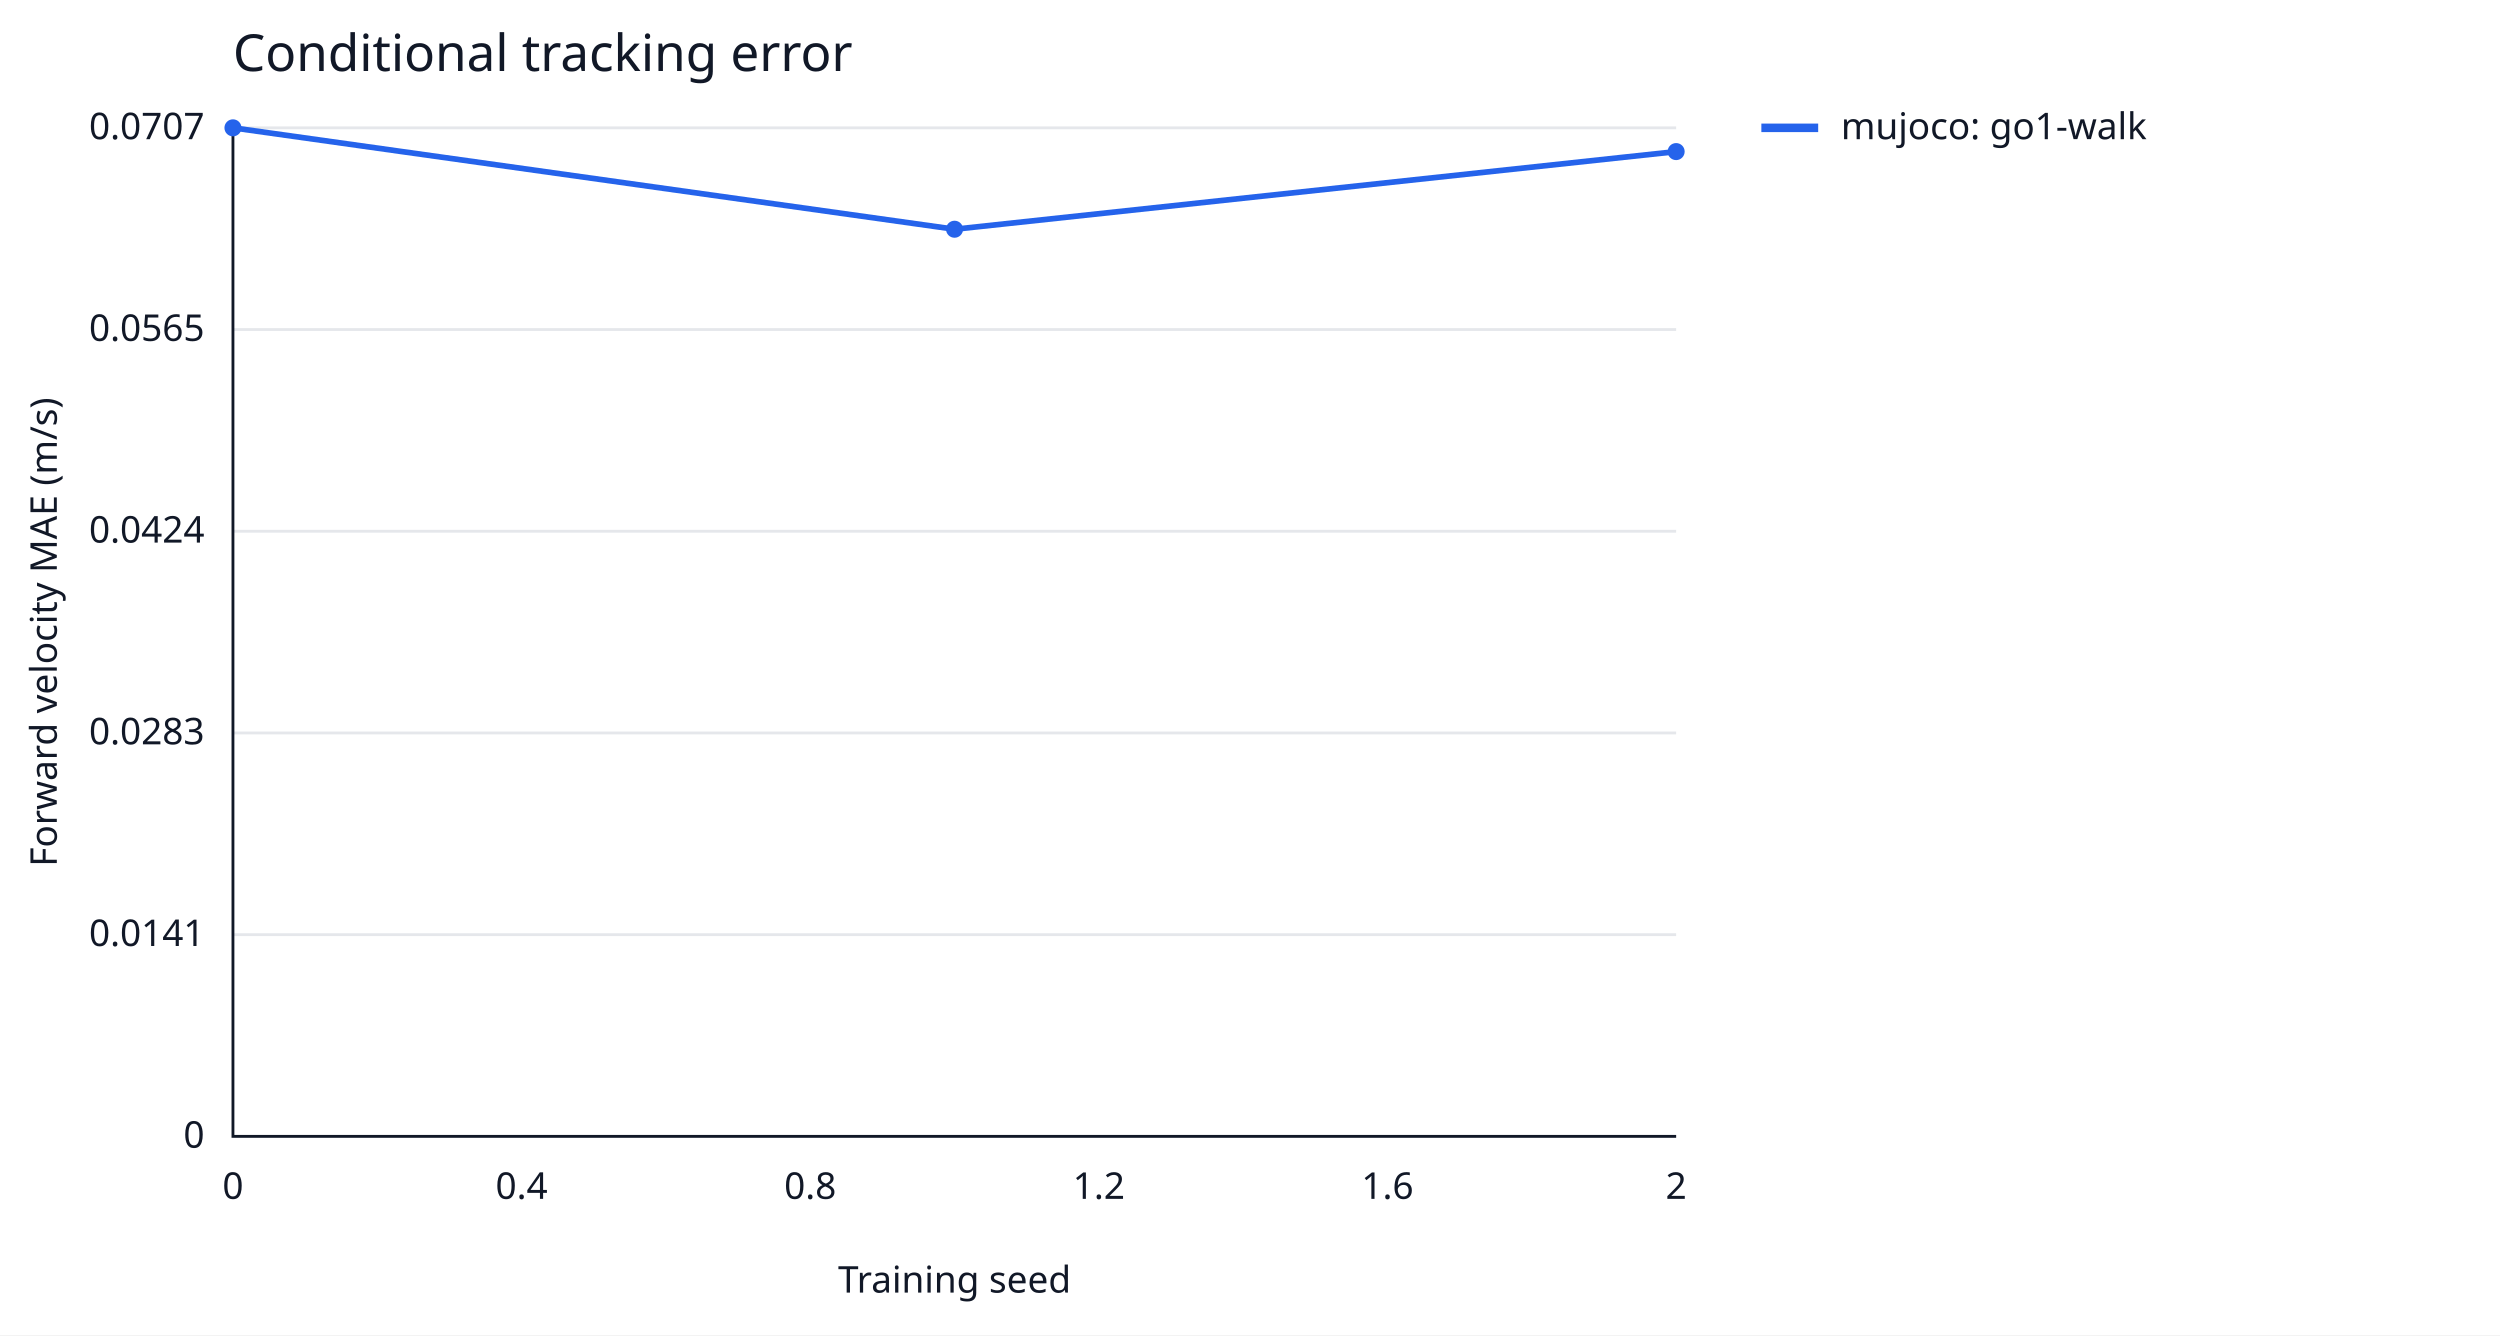
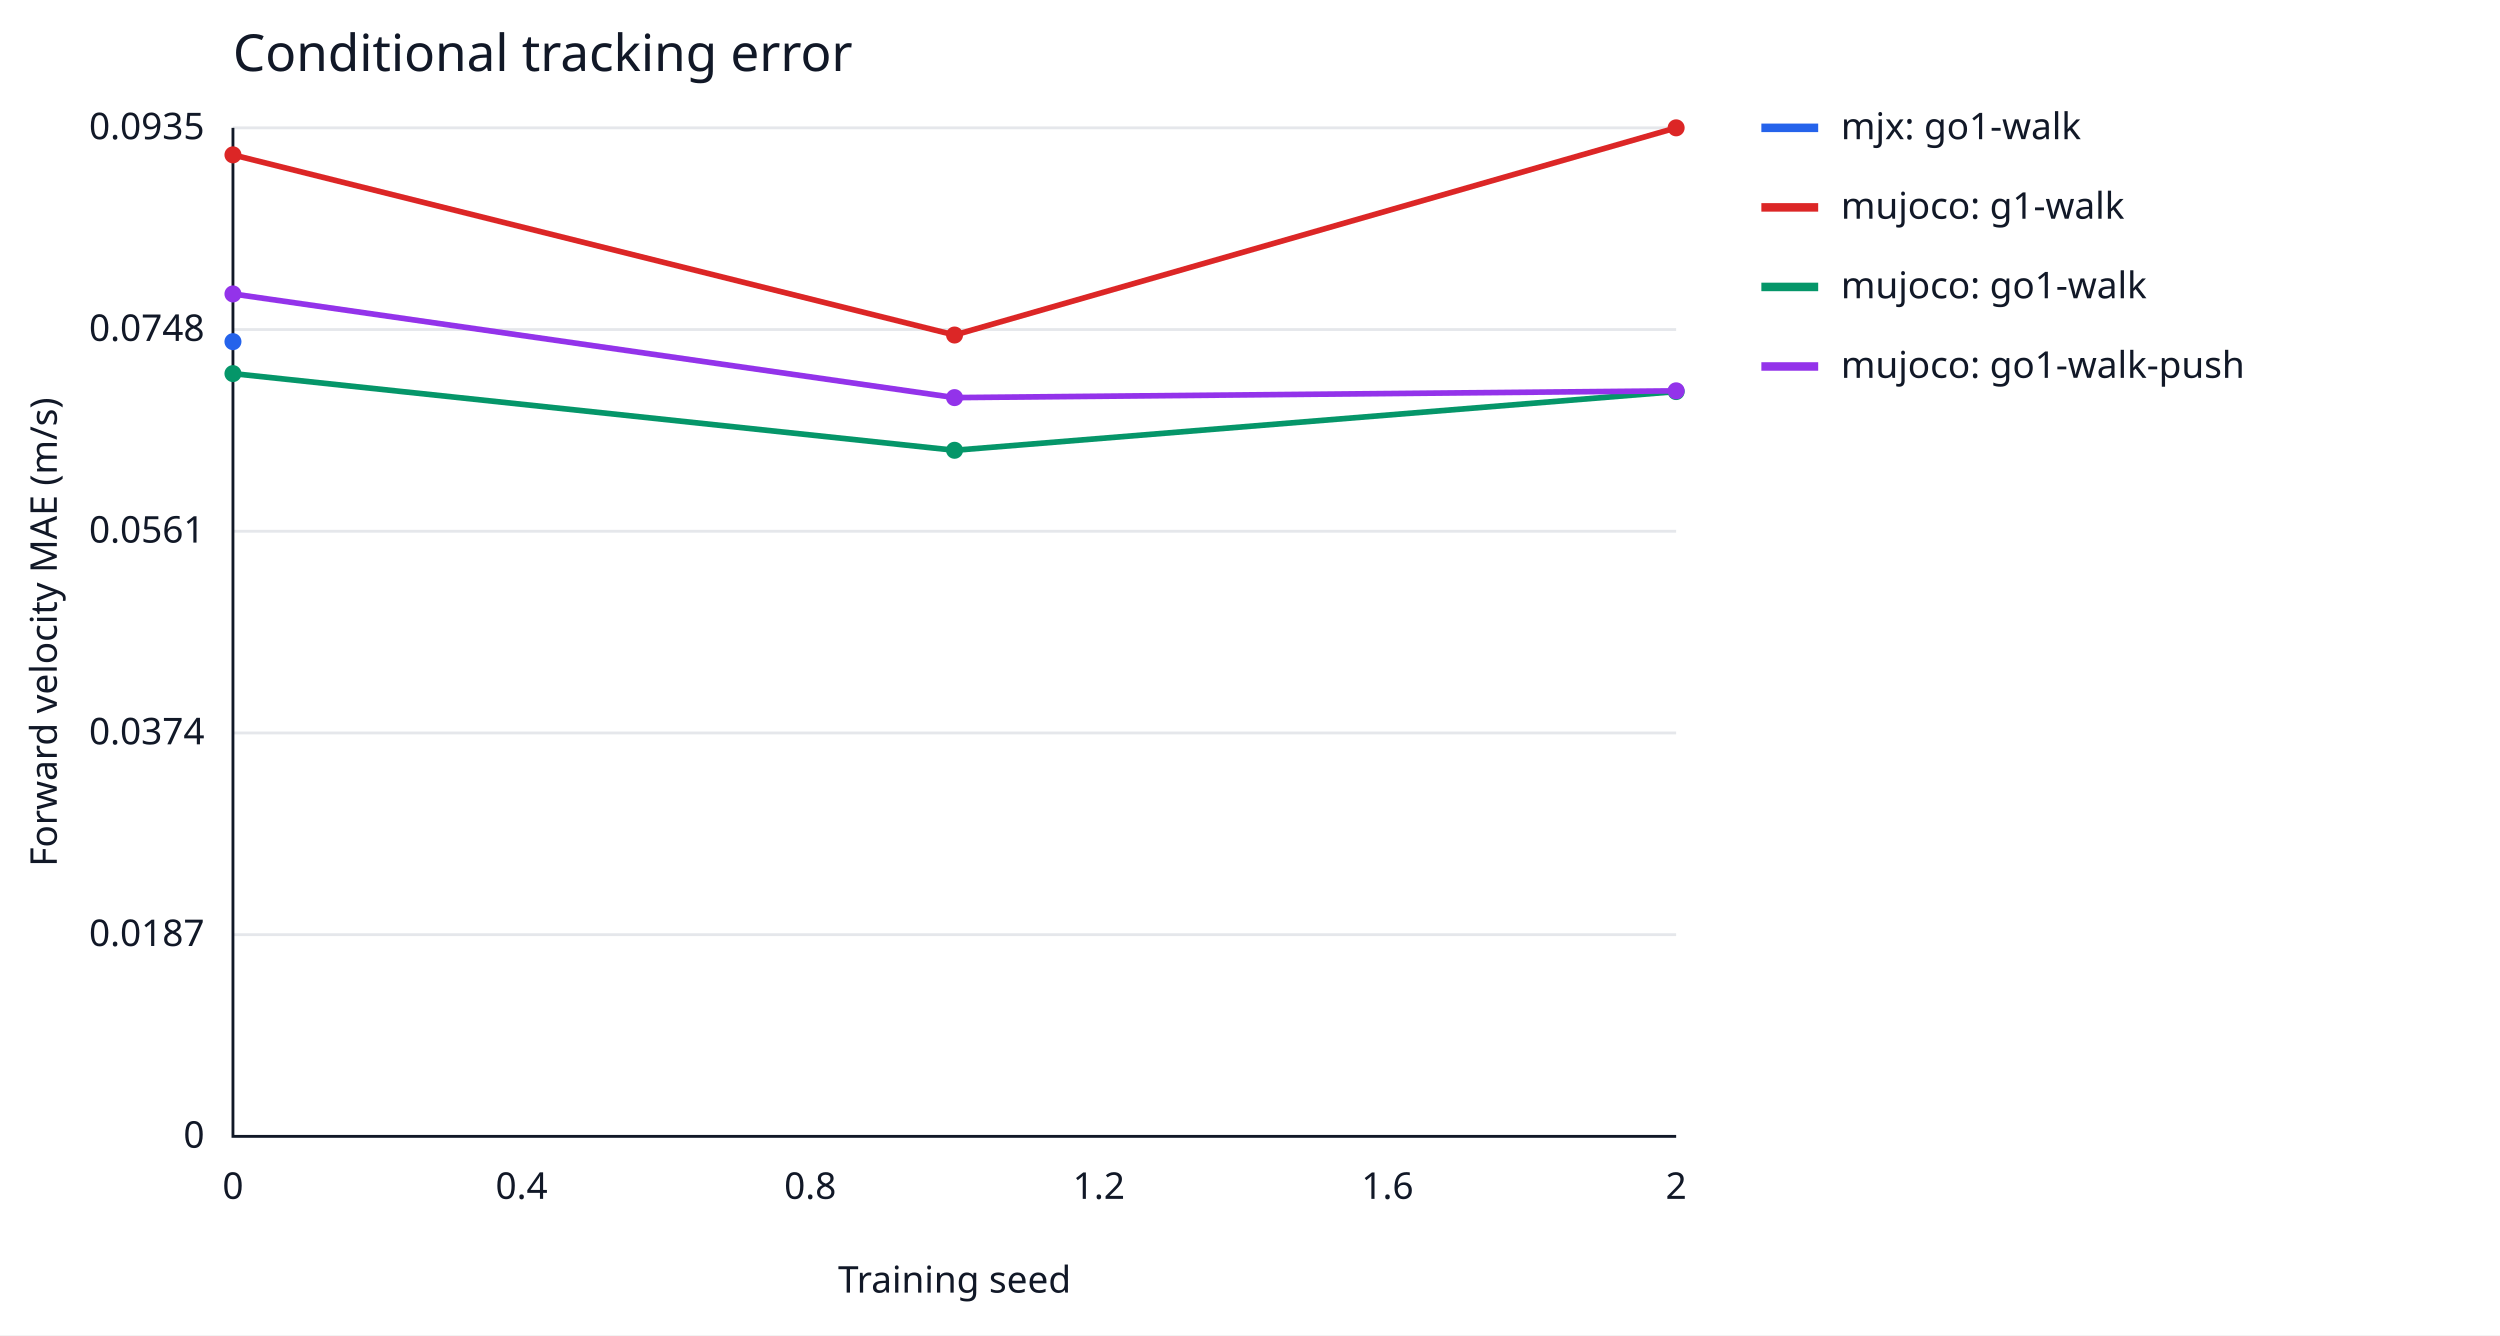
<svg xmlns="http://www.w3.org/2000/svg" width="880" height="470" viewBox="0 0 880 470">
  <rect width="100%" height="100%" fill="white" />
  <g font-family="sans-serif" font-size="13" fill="#111827">
    <text x="82" y="25" font-size="18">Conditional tracking error</text>
    <path d="M 82 400.00 H 590" stroke="#e5e7eb" />
    <text x="72" y="404.00" text-anchor="end">0</text>
    <text x="82.00" y="422" text-anchor="middle">0</text>
    <path d="M 82 329.00 H 590" stroke="#e5e7eb" />
-     <text x="72" y="333.00" text-anchor="end">0.0141</text>
+     <text x="72" y="333.00" text-anchor="end">0.0187</text>
    <text x="183.60" y="422" text-anchor="middle">0.4</text>
    <path d="M 82 258.00 H 590" stroke="#e5e7eb" />
-     <text x="72" y="262.00" text-anchor="end">0.0283</text>
+     <text x="72" y="262.00" text-anchor="end">0.0374</text>
    <text x="285.20" y="422" text-anchor="middle">0.8</text>
    <path d="M 82 187.00 H 590" stroke="#e5e7eb" />
-     <text x="72" y="191.00" text-anchor="end">0.0424</text>
+     <text x="72" y="191.00" text-anchor="end">0.0561</text>
    <text x="386.80" y="422" text-anchor="middle">1.2</text>
    <path d="M 82 116.00 H 590" stroke="#e5e7eb" />
-     <text x="72" y="120.00" text-anchor="end">0.0565</text>
+     <text x="72" y="120.00" text-anchor="end">0.0748</text>
    <text x="488.40" y="422" text-anchor="middle">1.6</text>
    <path d="M 82 45.00 H 590" stroke="#e5e7eb" />
-     <text x="72" y="49.00" text-anchor="end">0.0707</text>
+     <text x="72" y="49.00" text-anchor="end">0.0935</text>
    <text x="590.00" y="422" text-anchor="middle">2</text>
    <path d="M 82 45 V 400 H 590" fill="none" stroke="#111827" />
-     <polyline points="82.00,45.00 336.00,80.69 590.00,53.36" fill="none" stroke="#2563eb" stroke-width="2" />
-     <circle cx="82.00" cy="45.00" r="3" fill="#2563eb" />
-     <circle cx="336.00" cy="80.69" r="3" fill="#2563eb" />
-     <circle cx="590.00" cy="53.36" r="3" fill="#2563eb" />
+     <polyline points="82.00,120.26" fill="none" stroke="#2563eb" stroke-width="2" />
+     <circle cx="82.00" cy="120.26" r="3" fill="#2563eb" />
    <path d="M 620 45 H 640" stroke="#2563eb" stroke-width="3" />
-     <text x="648" y="49">mujoco: go1-walk</text>
+     <text x="648" y="49">mjx: go1-walk</text>
+     <polyline points="82.00,54.51 336.00,117.93 590.00,45.00" fill="none" stroke="#dc2626" stroke-width="2" />
+     <circle cx="82.00" cy="54.51" r="3" fill="#dc2626" />
+     <circle cx="336.00" cy="117.93" r="3" fill="#dc2626" />
+     <circle cx="590.00" cy="45.00" r="3" fill="#dc2626" />
+     <path d="M 620 73 H 640" stroke="#dc2626" stroke-width="3" />
+     <text x="648" y="77">mujoco: g1-walk</text>
+     <polyline points="82.00,131.51 336.00,158.50 590.00,137.83" fill="none" stroke="#059669" stroke-width="2" />
+     <circle cx="82.00" cy="131.51" r="3" fill="#059669" />
+     <circle cx="336.00" cy="158.50" r="3" fill="#059669" />
+     <circle cx="590.00" cy="137.83" r="3" fill="#059669" />
+     <path d="M 620 101 H 640" stroke="#059669" stroke-width="3" />
+     <text x="648" y="105">mujoco: go1-walk</text>
+     <polyline points="82.00,103.47 336.00,139.96 590.00,137.57" fill="none" stroke="#9333ea" stroke-width="2" />
+     <circle cx="82.00" cy="103.47" r="3" fill="#9333ea" />
+     <circle cx="336.00" cy="139.96" r="3" fill="#9333ea" />
+     <circle cx="590.00" cy="137.57" r="3" fill="#9333ea" />
+     <path d="M 620 129 H 640" stroke="#9333ea" stroke-width="3" />
+     <text x="648" y="133">mujoco: go1-walk-push</text>
    <text x="336.0" y="455" text-anchor="middle">Training seed</text>
    <text transform="translate(20 222.5) rotate(-90)" text-anchor="middle">Forward velocity MAE (m/s)</text>
  </g>
</svg>
